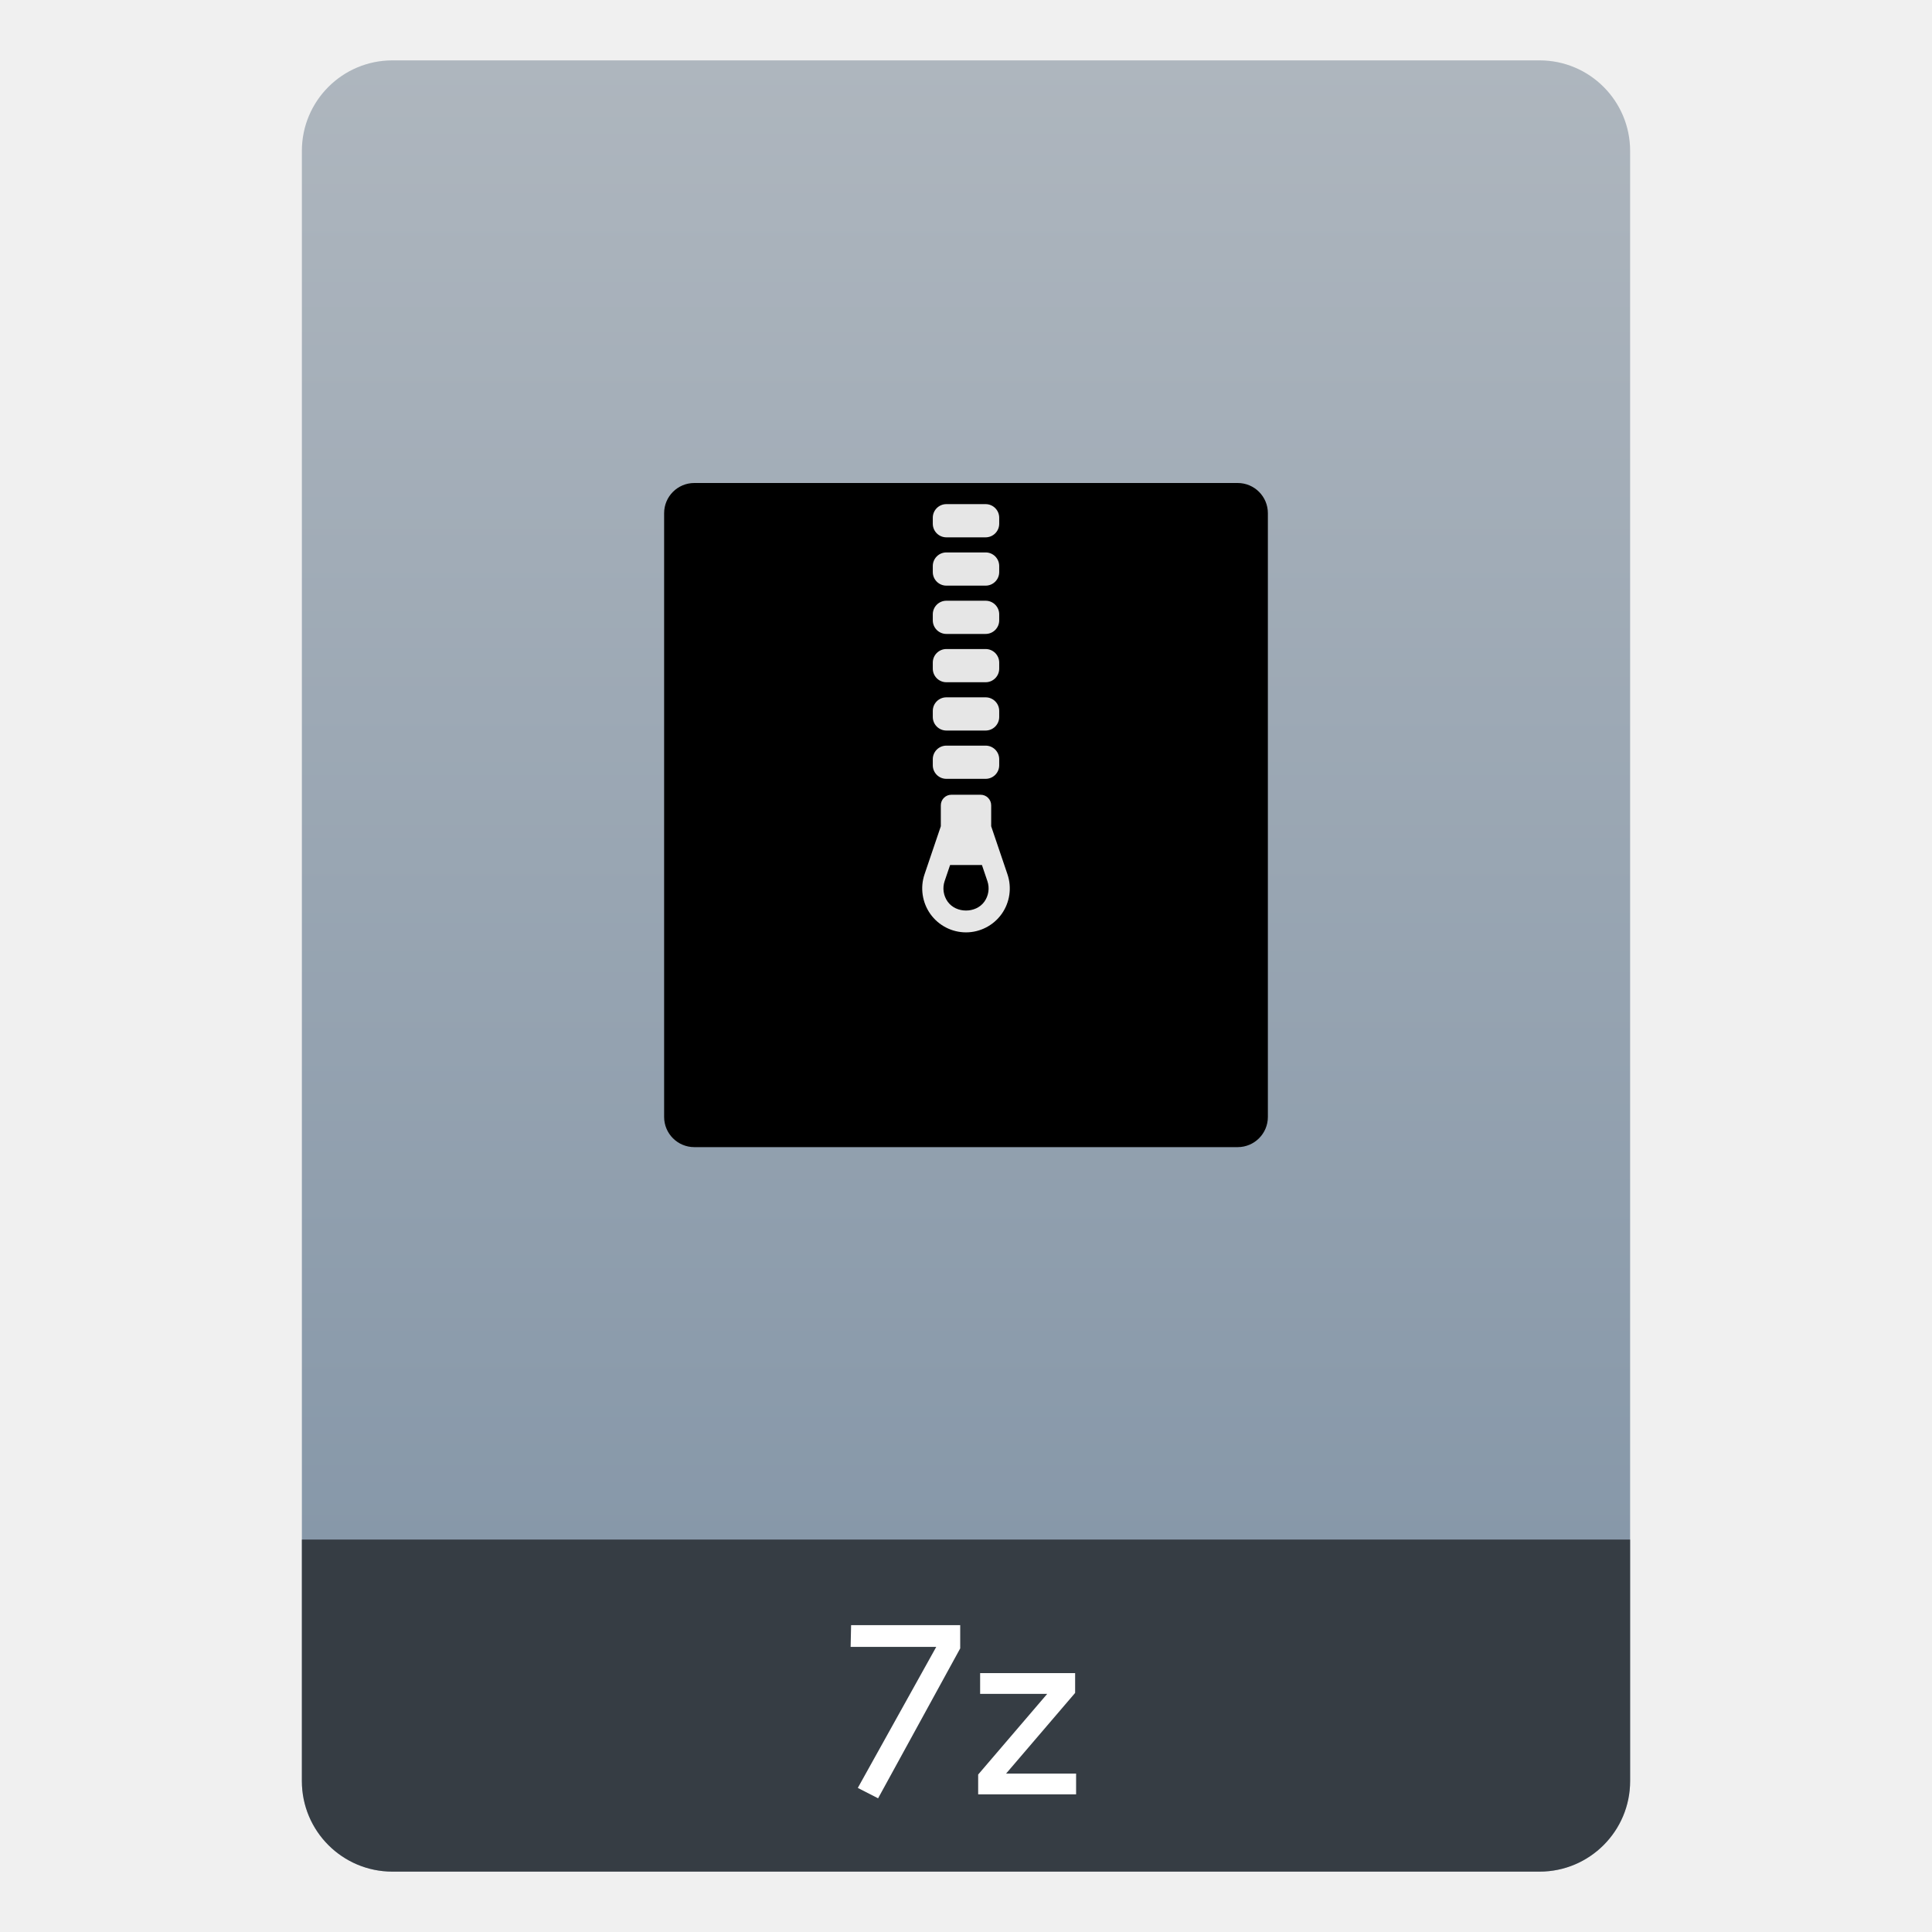
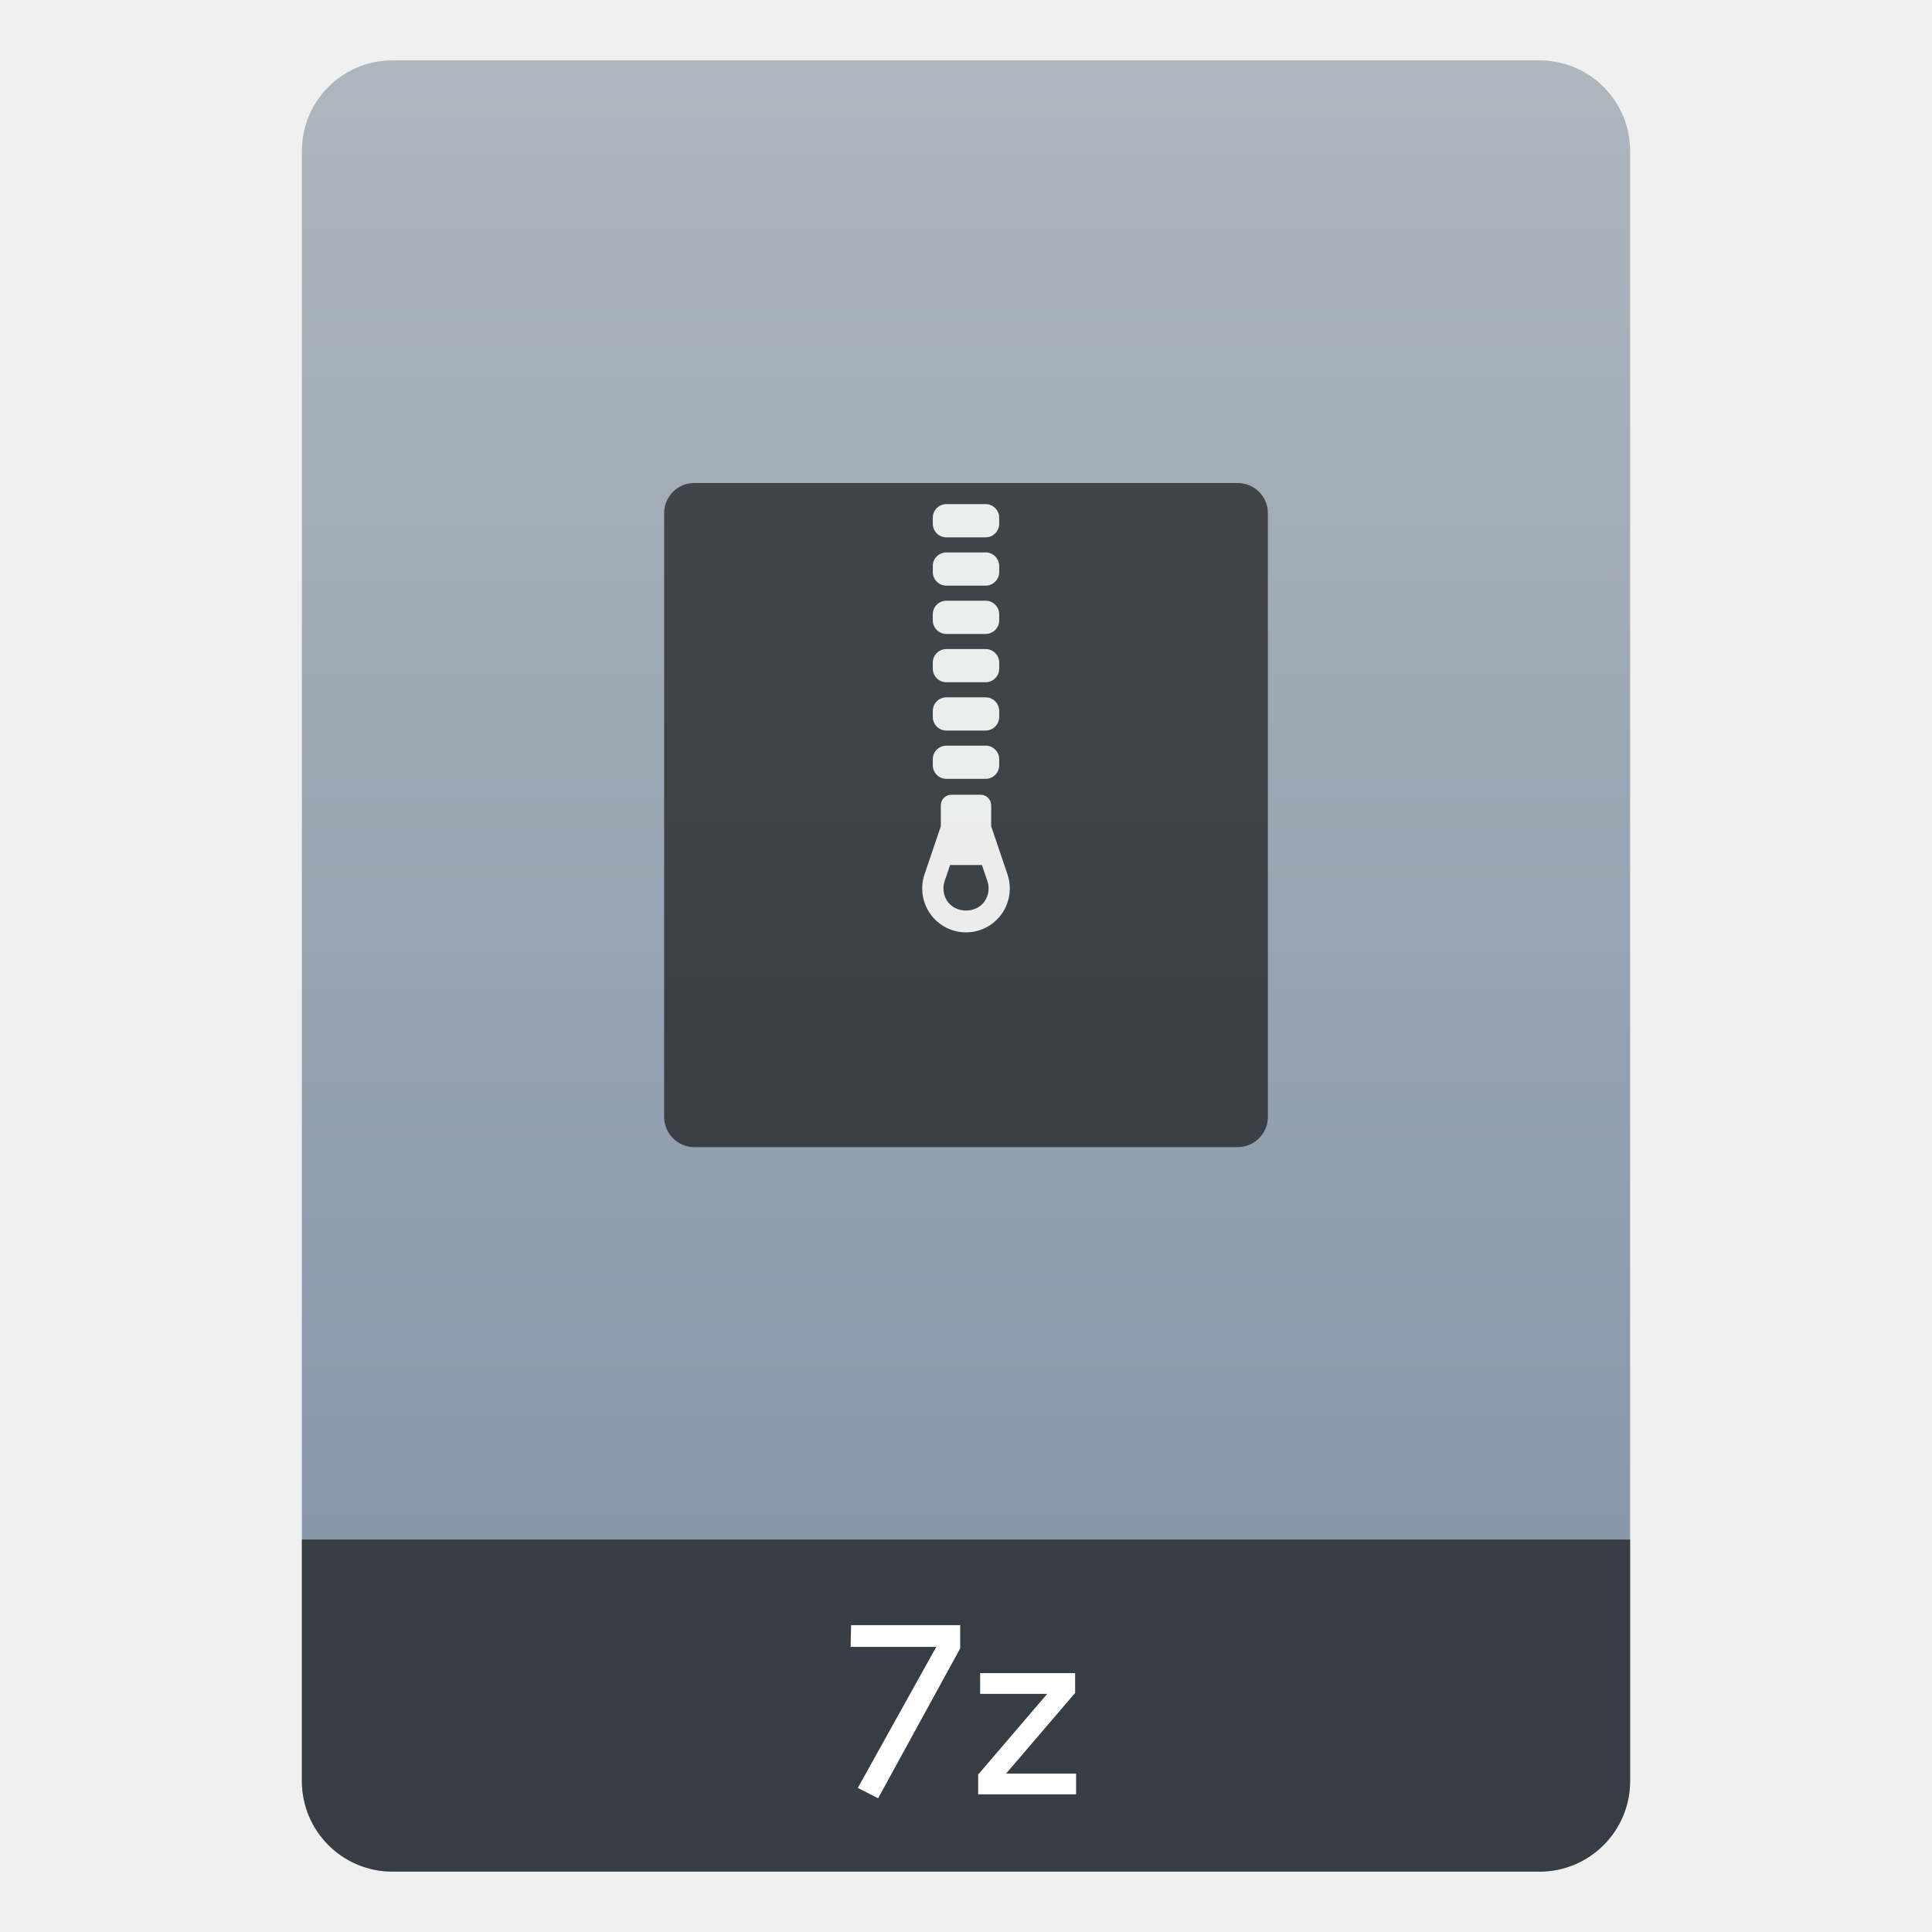
<svg xmlns="http://www.w3.org/2000/svg" version="1.1" width="64" height="64">
  <defs>
    <linearGradient x1="32" y1="51" x2="32" y2="2" gradientUnits="userSpaceOnUse" id="a">
      <stop stop-color="#8798A9" offset="0" />
      <stop stop-color="#AEB6BE" offset="1" />
    </linearGradient>
    <clipPath id="shadeClip">
      <rect x="0" y="51" width="64" height="13" />
    </clipPath>
  </defs>
  <rect id="paper" x="10" y="2" width="44" height="60" rx="3" ry="3" fill="url(#a)" />
  <rect id="labelShade" x="10" y="2" width="44" height="60" rx="3" ry="3" fill="#000" opacity="0.6" clip-path="url(#shadeClip)" />
  <g id="symbol">
-     <rect x="22" y="16" width="20" height="22" rx="1" ry="1" fill="#000" opacity="0.6A" />
+     <rect x="22" y="16" width="20" height="22" rx="1" ry="1" fill="#000" opacity="0.6" />
    <g id="zip" fill="#FFF" opacity="0.9">
      <rect x="30.9" y="16.7" width="2.2" height="1.1" rx="0.45" ry="0.45" />
      <rect x="30.9" y="18.3" width="2.2" height="1.1" rx="0.45" ry="0.45" />
      <rect x="30.9" y="19.9" width="2.2" height="1.1" rx="0.45" ry="0.45" />
      <rect x="30.9" y="21.5" width="2.2" height="1.1" rx="0.45" ry="0.45" />
      <rect x="30.9" y="23.1" width="2.2" height="1.1" rx="0.45" ry="0.45" />
      <rect x="30.9" y="24.7" width="2.2" height="1.1" rx="0.45" ry="0.45" />
      <path d="m 32.834,27.371 v -0.694 c 0,-0.193 -0.156,-0.35 -0.349,-0.35 H 31.515 c -0.193,0 -0.349,0.157 -0.349,0.35 v 0.694 l -0.539,1.59 c -0.151,0.443 -0.078,0.936 0.193,1.317 0.272,0.381 0.713,0.608 1.18,0.608 0.467,0 0.908,-0.228 1.18,-0.608 0.272,-0.382 0.344,-0.874 0.193,-1.317 z m -0.225,2.497 c -0.28,0.393 -0.937,0.393 -1.217,0 -0.14,-0.197 -0.178,-0.451 -0.1,-0.68 l 0.181,-0.533 h 1.055 l 0.181,0.534 c 0.078,0.228 0.04,0.482 -0.1,0.679 z" />
    </g>
  </g>
  <g id="text" fill="#FFF">
    <path d="m 29.088,59.571 -0.672,-0.344 2.598,-4.671 h -2.836 l 0.016,-0.721 h 3.614 v 0.77 z" />
    <path d="m 32.403,59.44 v -0.656 l 2.287,-2.672 H 32.468 v -0.688 h 3.147 v 0.656 l -2.287,2.672 h 2.319 v 0.688 z" />
  </g>
</svg>
